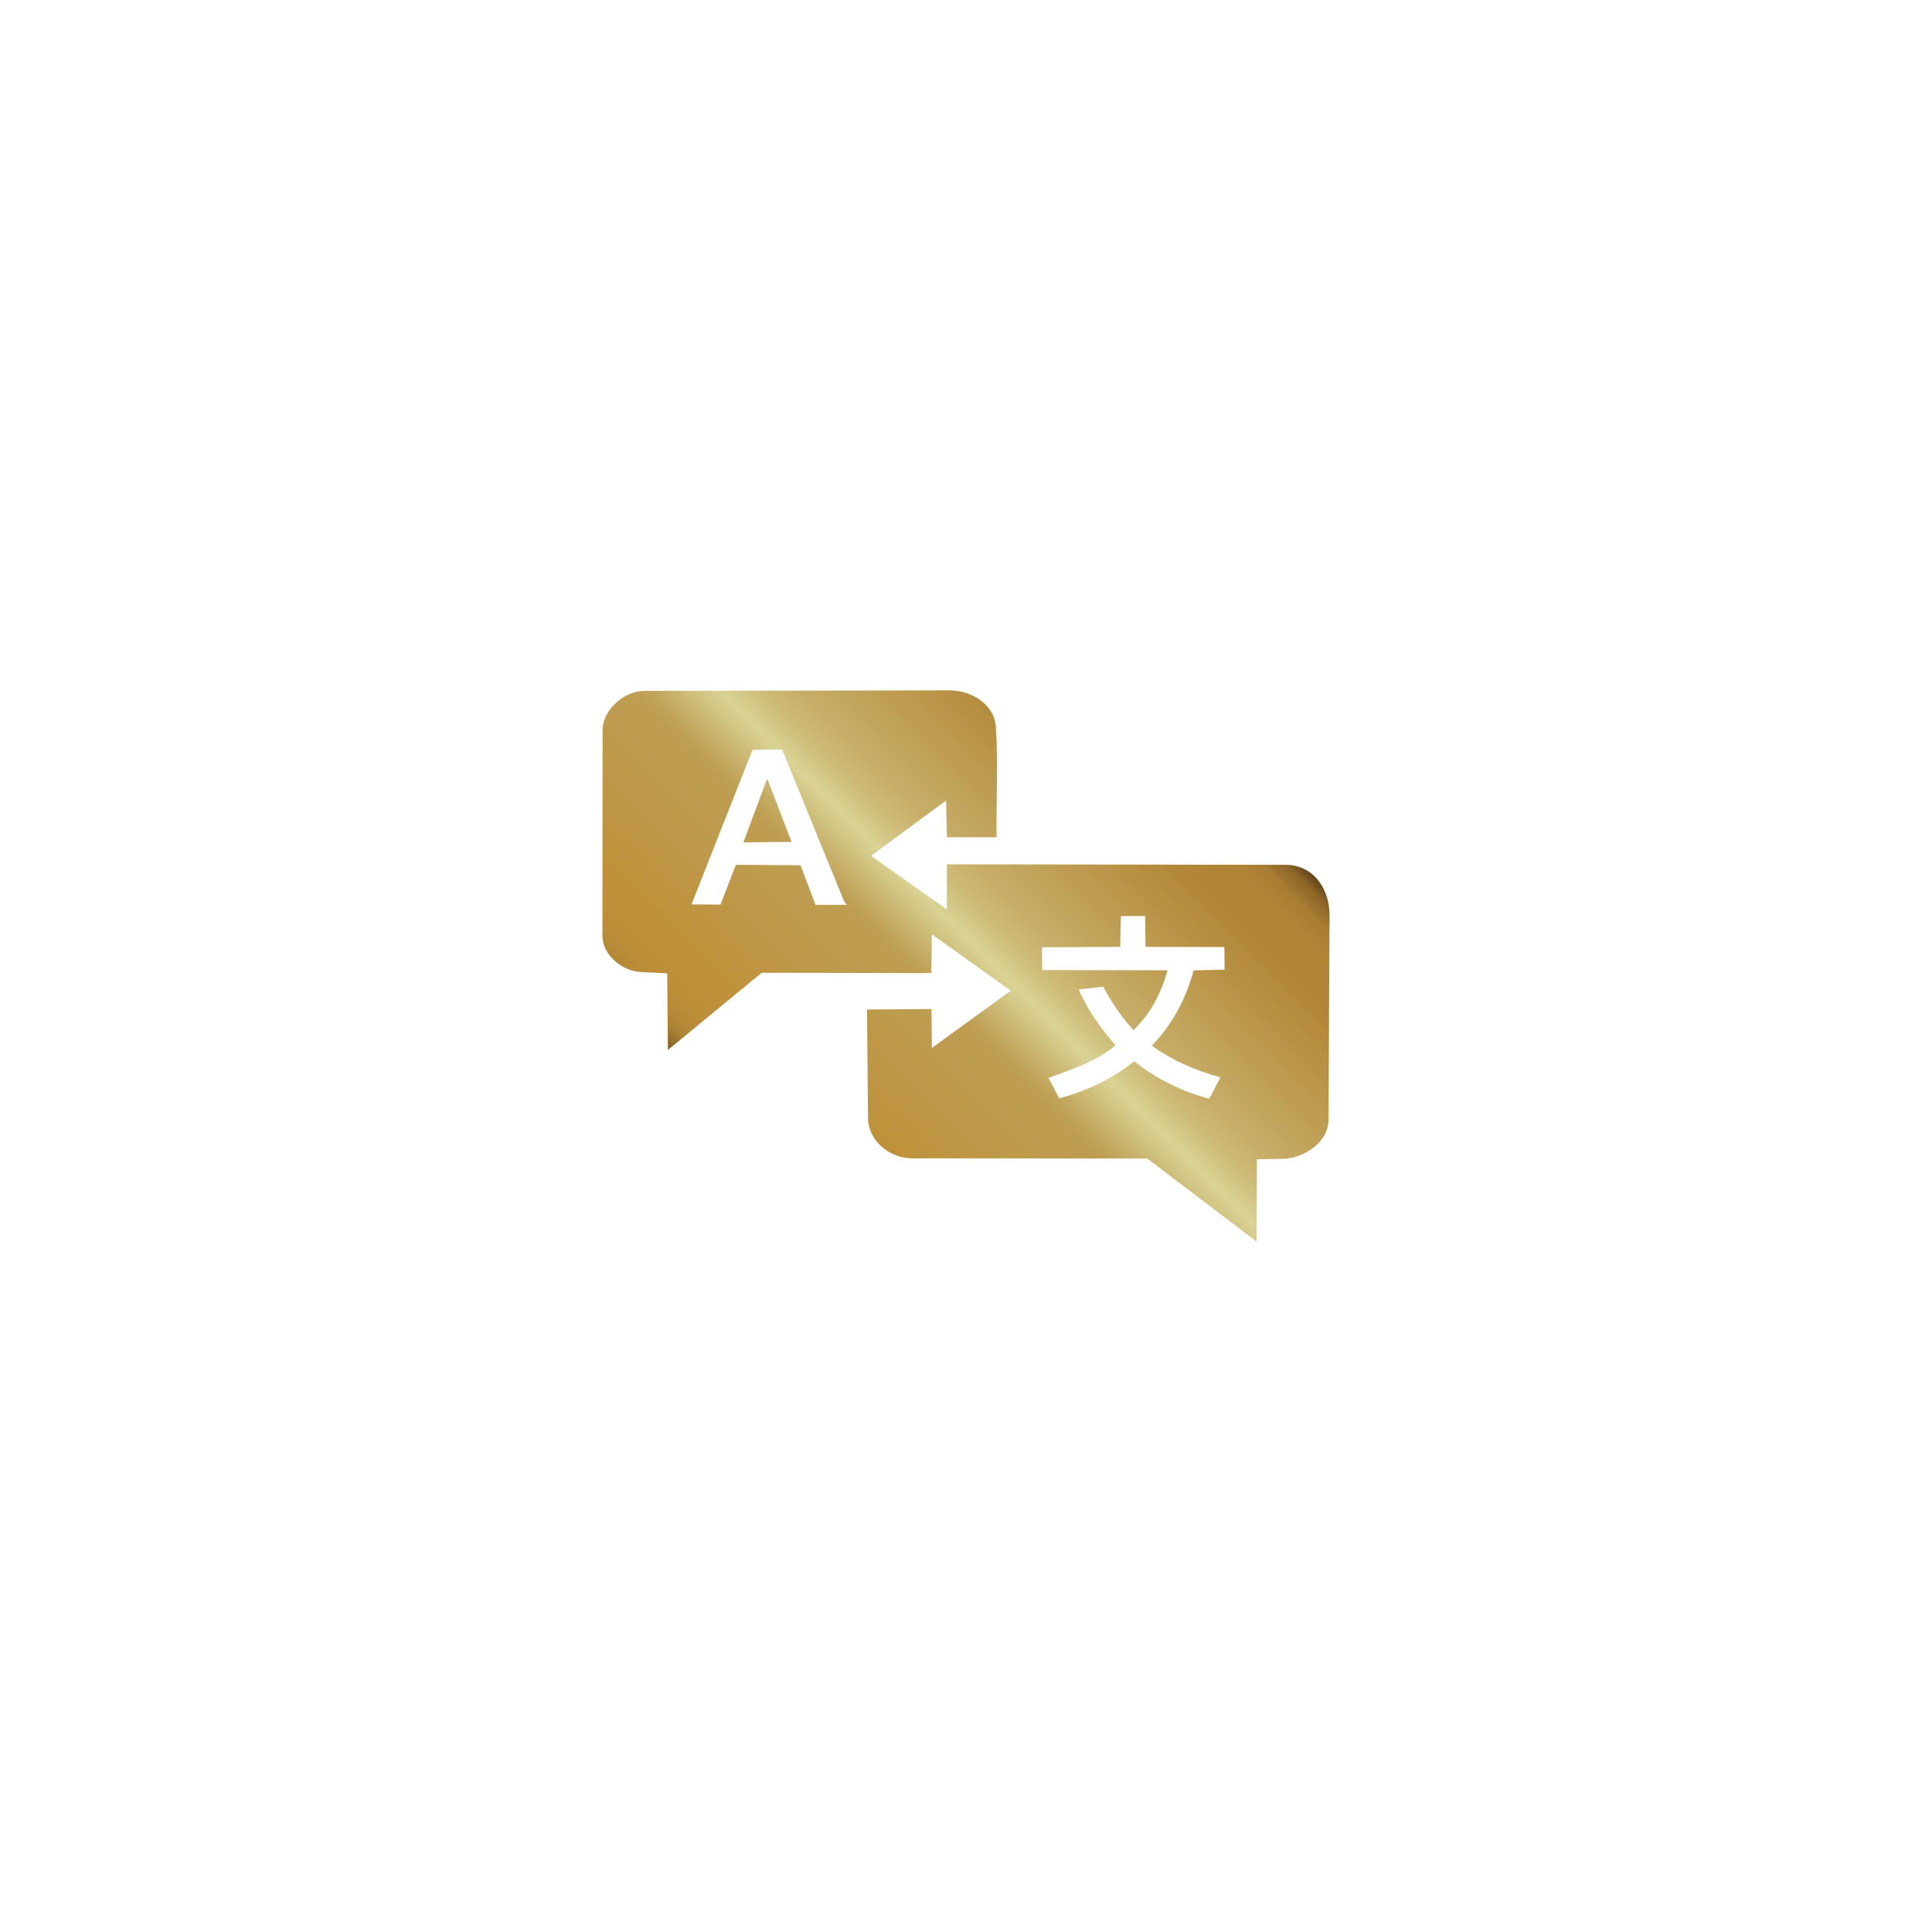
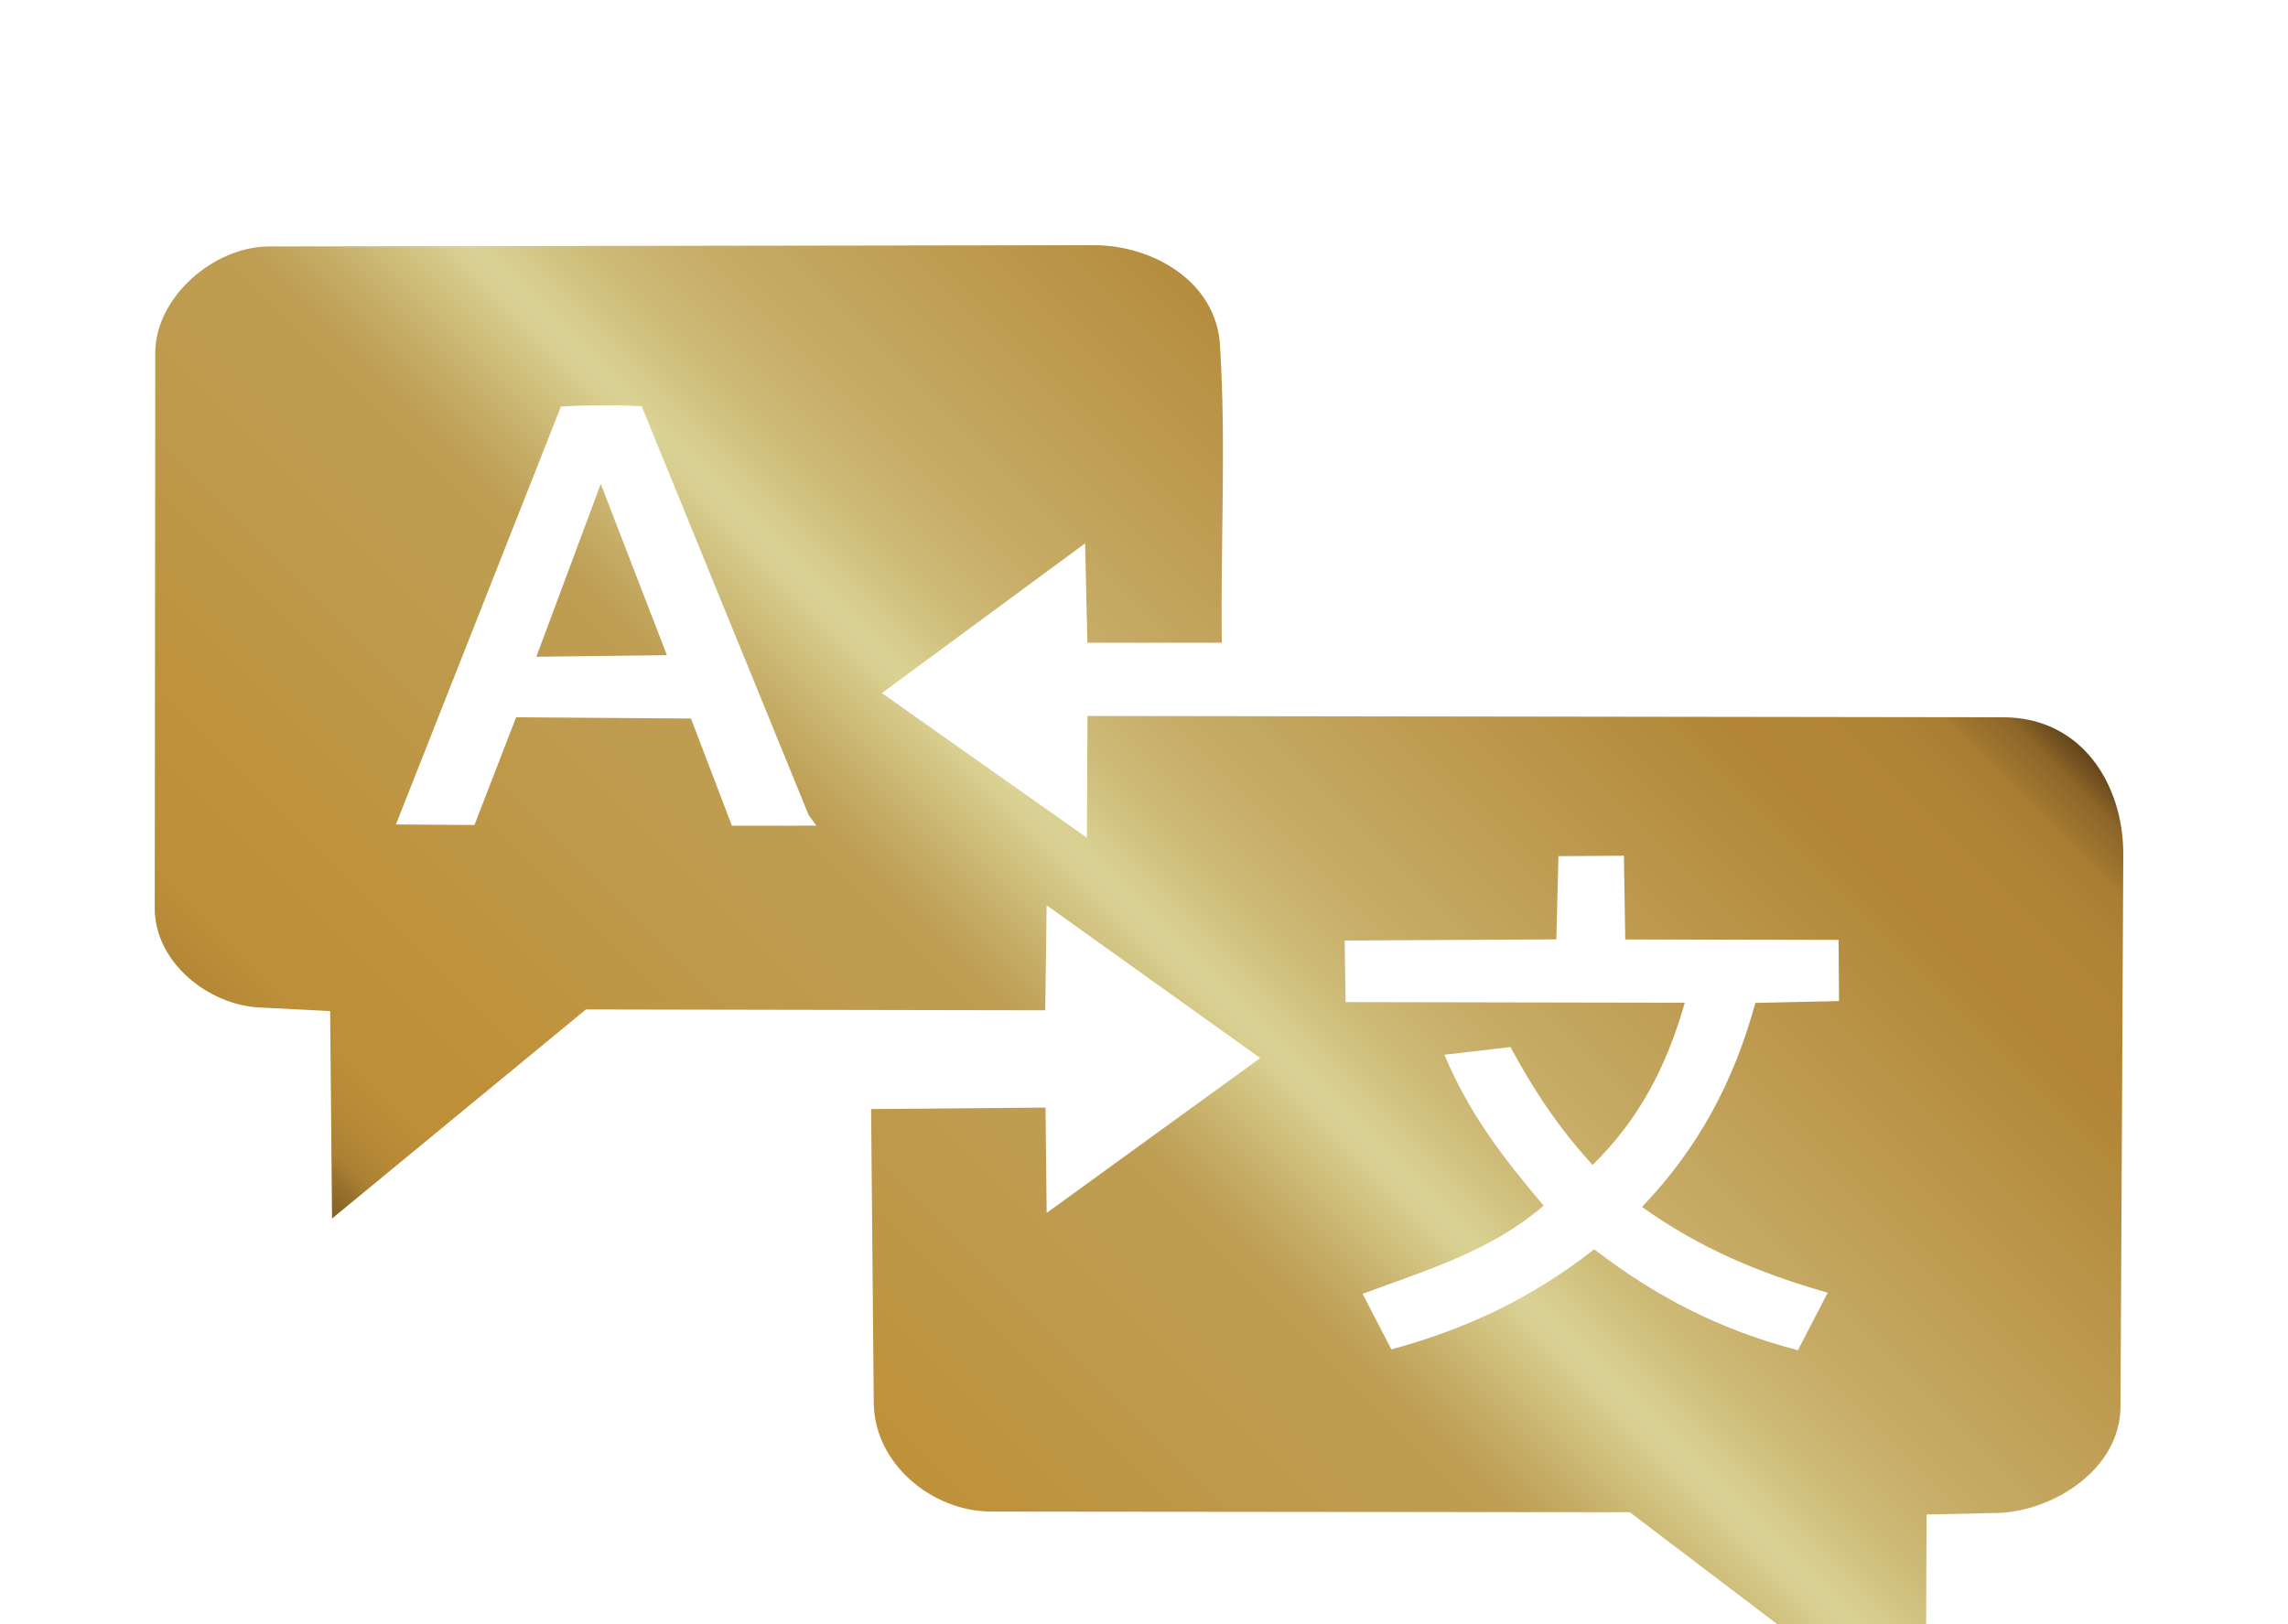
- <svg xmlns="http://www.w3.org/2000/svg" id="Layer_1" data-name="Layer 1" viewBox="0 0 1417.32 1417.32">
+ <svg xmlns="http://www.w3.org/2000/svg" id="Layer_1" data-name="Layer 1" viewBox="400 440 620 440">
  <defs>
    <style>
      .cls-1 {
        fill: url(#linear-gradient);
      }
    </style>
    <linearGradient id="linear-gradient" x1="559.86" y1="840.19" x2="860.77" y2="539.28" gradientUnits="userSpaceOnUse">
      <stop offset="0" stop-color="#785723" />
      <stop offset="0" stop-color="#836026" />
      <stop offset=".02" stop-color="#99722d" />
      <stop offset=".03" stop-color="#aa8033" />
      <stop offset=".05" stop-color="#b68937" />
      <stop offset=".08" stop-color="#bd8f39" />
      <stop offset=".15" stop-color="#bf913a" />
      <stop offset=".28" stop-color="#be994a" />
      <stop offset=".4" stop-color="#be9e53" />
      <stop offset=".43" stop-color="#c5ac65" />
      <stop offset=".5" stop-color="#dad395" />
      <stop offset=".55" stop-color="#cebc79" />
      <stop offset=".6" stop-color="#c7ad67" />
      <stop offset=".85" stop-color="#b28636" />
      <stop offset=".92" stop-color="#b08435" />
      <stop offset=".95" stop-color="#a97e33" />
      <stop offset=".96" stop-color="#9d742e" />
      <stop offset=".98" stop-color="#8c6629" />
      <stop offset=".99" stop-color="#765421" />
      <stop offset="1" stop-color="#64451b" />
    </linearGradient>
  </defs>
  <path class="cls-1" d="M841.66,849.9l-172.91-.17c-16.49-.02-31.84-13.22-31.98-29.44l-.72-79.67,47.26-.4.32,28.55,57.88-41.97-57.89-41.42-.38,28.47-124.46-.23-68.8,56.67-.52-56.23-19.33-.99c-13.52-.69-28.21-12.12-28.2-26.92l.15-150.52c.02-15.03,15.79-28.8,30.84-28.83l223.5-.34c15.84-.02,33.09,9.77,34.17,27.03,1.68,26.74.16,53.13.49,80.72h-36.42s-.62-26.93-.62-26.93l-55.07,40.59,55.56,39.21.16-33.01,248.14.35c21.35.03,32.64,18.32,32.54,37.33l-.76,149.59c-.09,16.76-17.83,28.03-32.73,28.74l-19.82.44-.24,60.3-80.18-60.93ZM587.24,634.76l11.09,29.06,22.89-.02c-.64-.96-1.88-2.35-2.33-3.46l-45-110.23c-7.51-.39-14.41-.36-21.89.09l-44.71,113.28,21.28.14,11.29-29.2,47.37.34ZM777.06,805.76c20.6-5.61,38.28-14.06,54.93-27.13,16.84,12.93,34.13,21.87,55.2,27.36l8.08-15.6c-18.63-5.28-35.04-12.28-50.32-23.24,15.4-16.11,24.94-34.16,30.72-55.3l22.67-.5-.12-16.58-57.81-.12-.37-22.7-17.74.12-.56,22.55-57.36.32.24,16.69,91.92.17c-4.93,17.27-12.39,31.66-24.99,43.97-8.96-9.82-15.74-19.87-22.24-31.96l-17.9,2.09c6.71,16.02,15.77,27.74,26.87,40.89-14.21,12.32-31.66,17.45-49.05,23.92l7.8,15.05ZM562.8,571.15l-17.46,46.87,35.38-.43-17.93-46.44Z" />
</svg>
